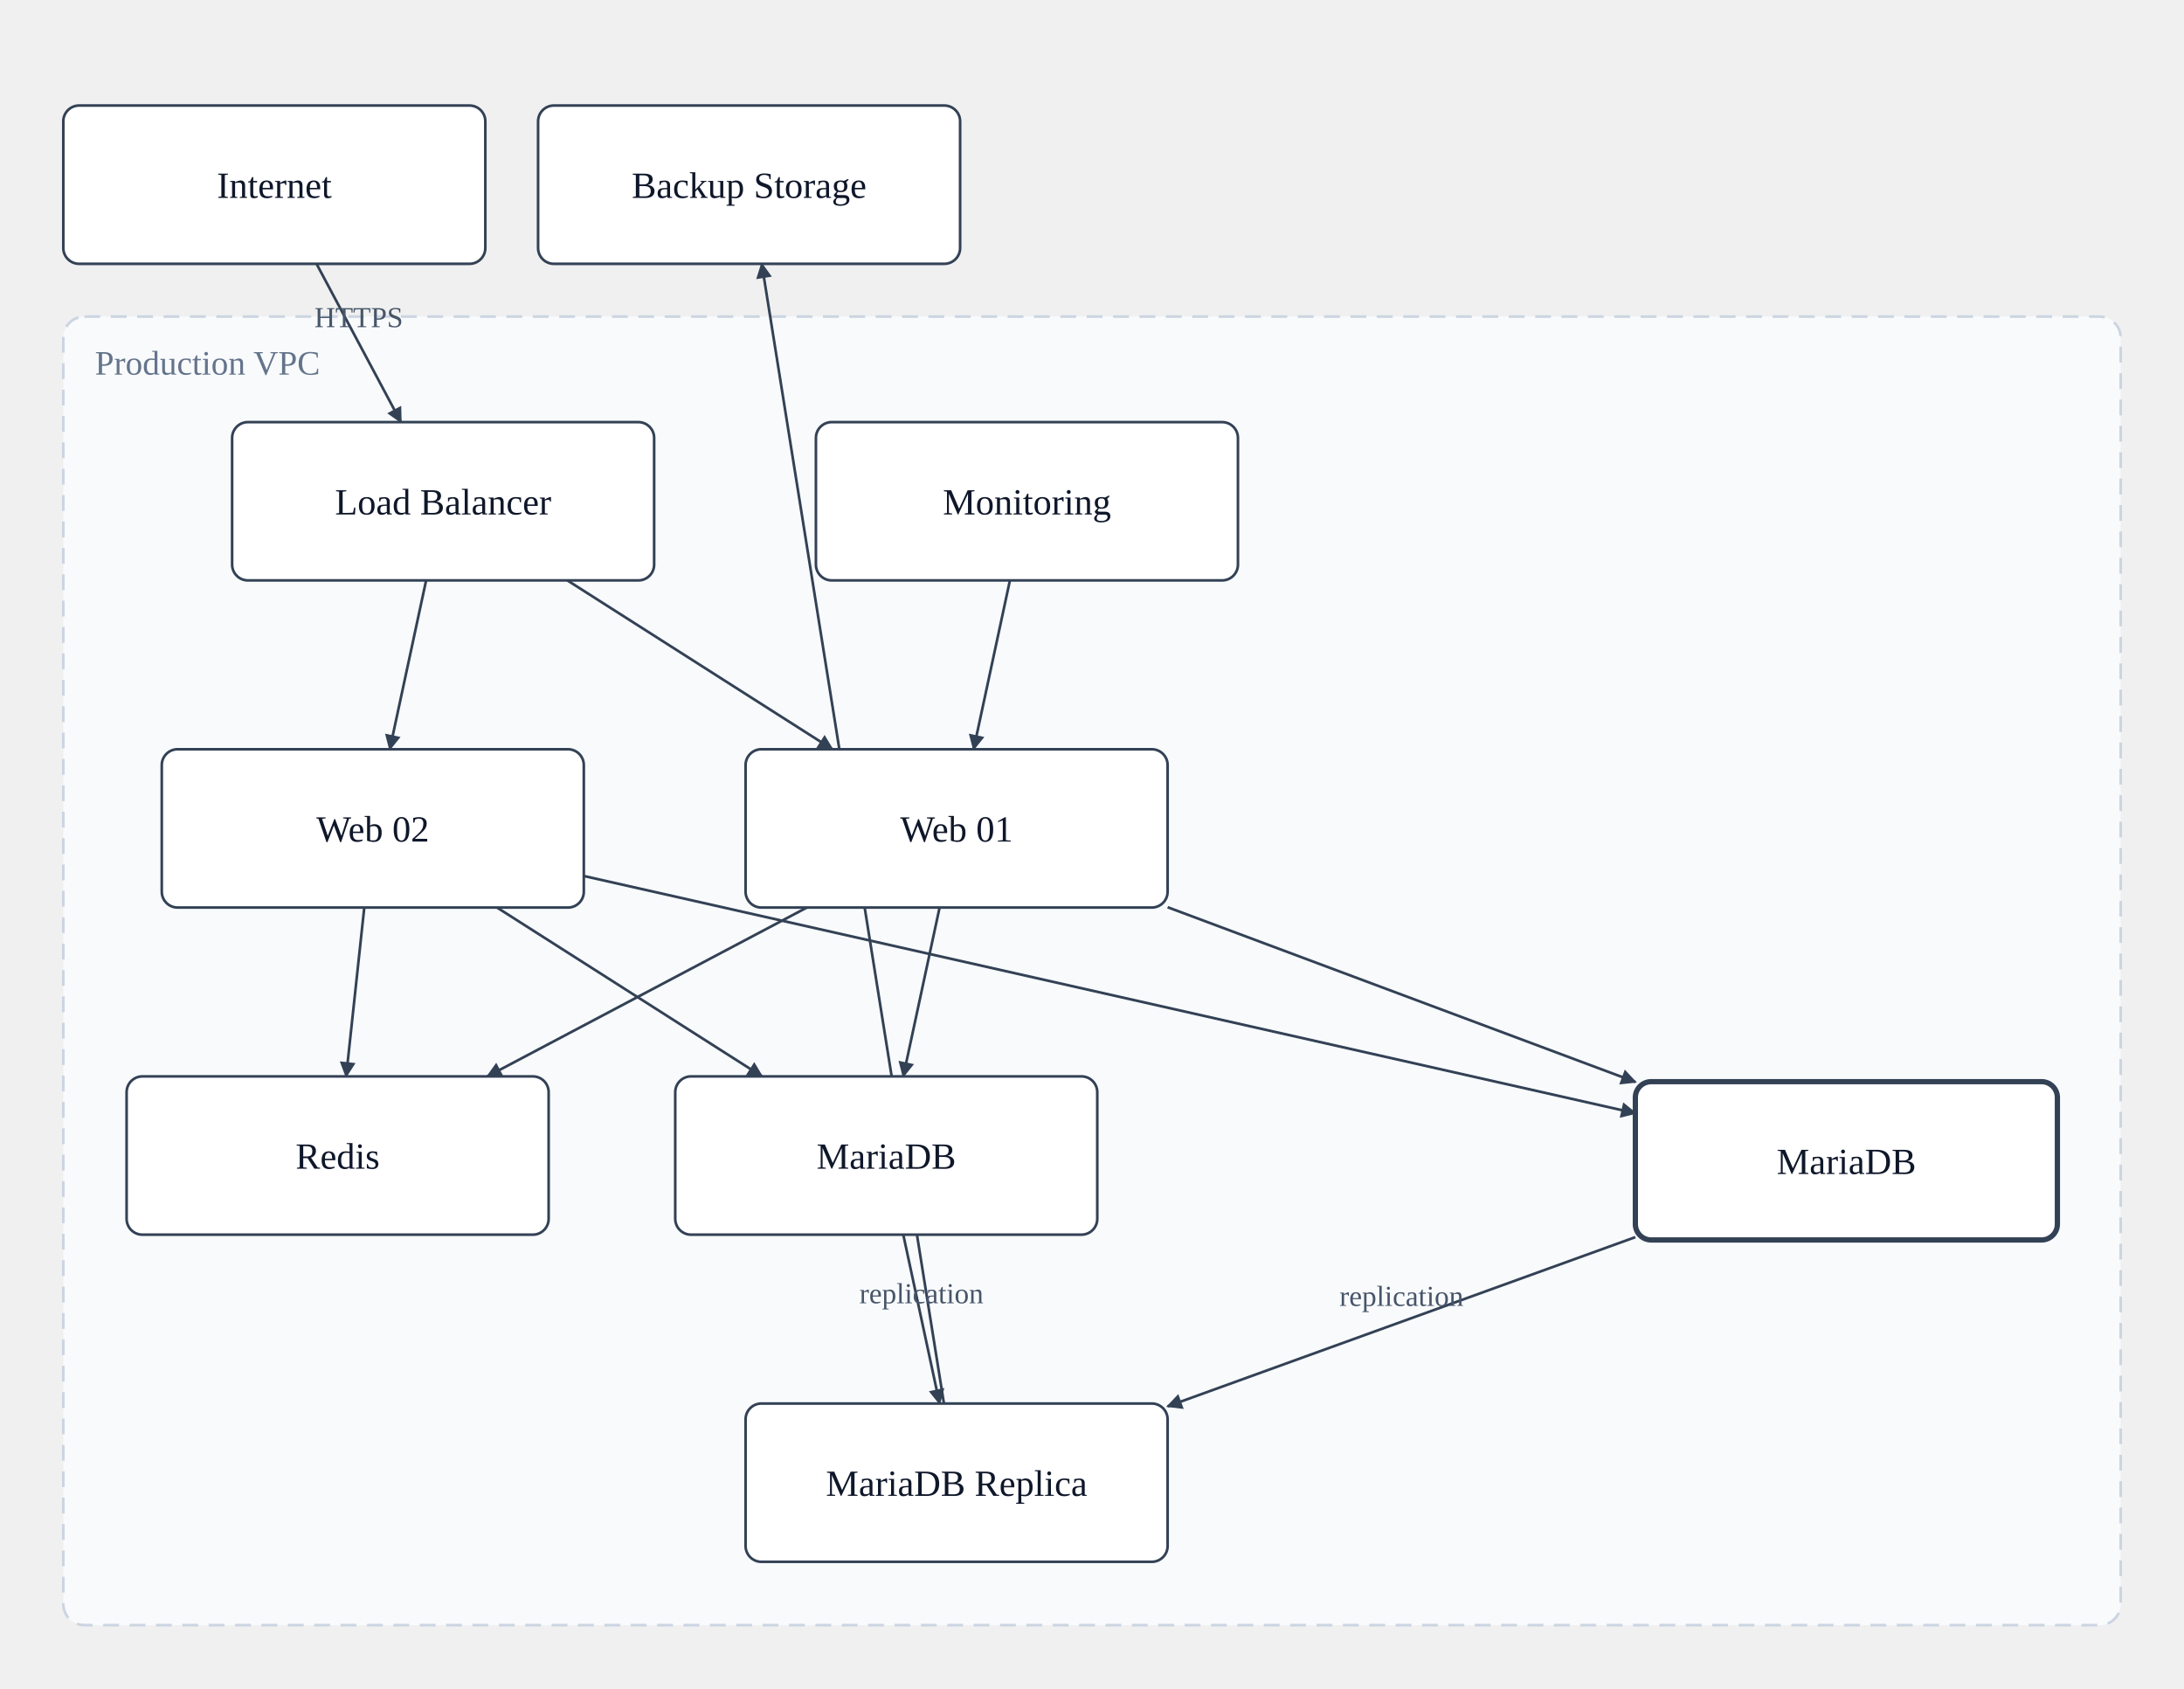
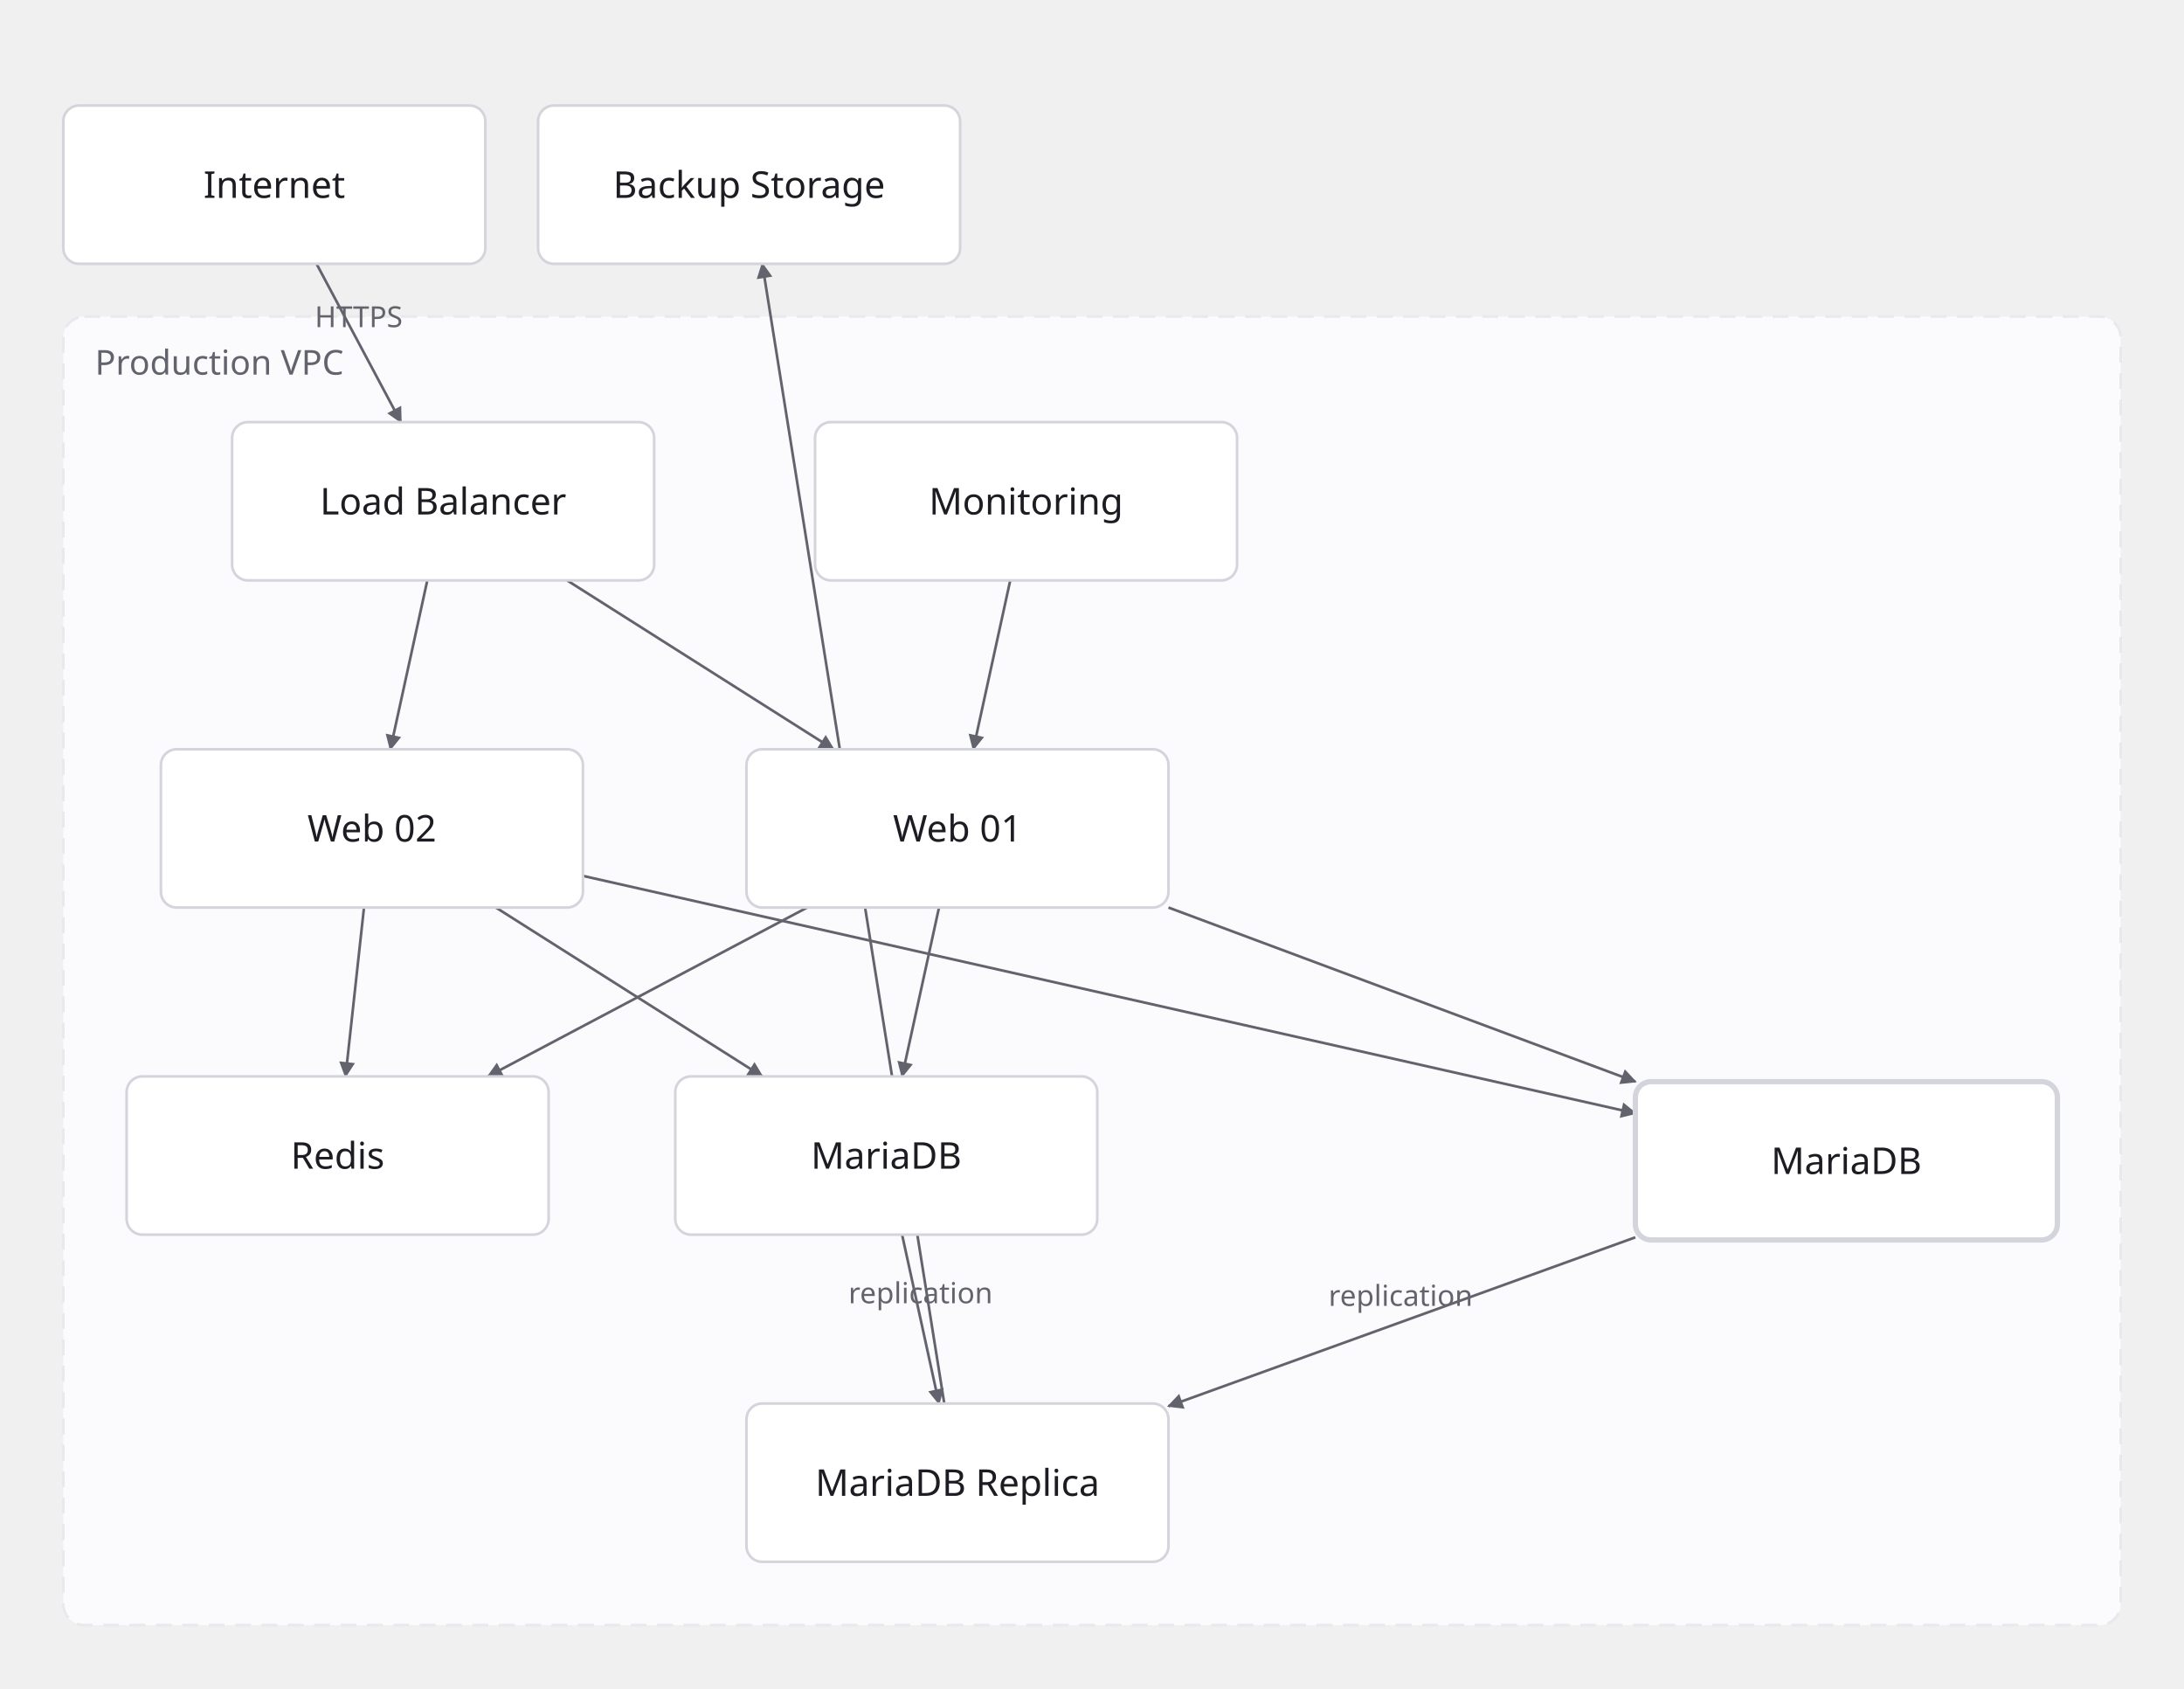
<svg xmlns="http://www.w3.org/2000/svg" width="828" height="640" viewBox="0 0 828 640">
  <defs>
-     <marker id="arrow" viewBox="0 0 10 10" refX="9" refY="5" markerWidth="6" markerHeight="6" orient="auto-start-reverse">
-       <path d="M 0 0 L 10 5 L 0 10 z" fill="#334155" />
+     <marker id="arrow" viewBox="0 0 10 10" refX="9" refY="5" markerWidth="6" markerHeight="6" orient="auto">
+       <path d="M 0 0 L 10 5 L 0 10 z" fill="#63636e" />
    </marker>
  </defs>
  <g data-group="vpc">
-     <rect x="24" y="120" width="780" height="496" rx="8" fill="#f8fafc" stroke="#cbd5e1" stroke-dasharray="6 4" />
-     <text x="36" y="142" font-size="13" fill="#64748b">Production VPC</text>
+     <rect x="24" y="120" width="780" height="496" rx="8" fill="#fbfbfd" stroke="#e8e8ed" stroke-dasharray="6 4" />
+     <text x="36" y="142" font-family="sans-serif" font-size="13" fill="#63636e">Production VPC</text>
  </g>
  <g data-edge="internet&gt;lb" data-pinned="false">
-     <path d="M 120 100 L 152 160" fill="none" stroke="#334155" stroke-width="1" marker-end="url(#arrow)" />
-     <text x="136" y="124" text-anchor="middle" font-size="11" fill="#475569">HTTPS</text>
+     <path d="M 120 100 L 152 160" fill="none" stroke="#63636e" stroke-width="1" marker-end="url(#arrow)" />
+     <text x="136" y="124" text-anchor="middle" font-family="sans-serif" font-size="11" fill="#63636e">HTTPS</text>
  </g>
  <g data-edge="lb&gt;web01" data-pinned="false">
-     <path d="M 215.1 220 L 315.57 284" fill="none" stroke="#334155" stroke-width="1" marker-end="url(#arrow)" />
+     <path d="M 215 220 L 316 284" fill="none" stroke="#63636e" stroke-width="1" marker-end="url(#arrow)" />
  </g>
  <g data-edge="lb&gt;web02" data-pinned="false">
-     <path d="M 161.55 220 L 147.78 284" fill="none" stroke="#334155" stroke-width="1" marker-end="url(#arrow)" />
+     <path d="M 162 220 L 148 284" fill="none" stroke="#63636e" stroke-width="1" marker-end="url(#arrow)" />
  </g>
  <g data-edge="web01&gt;db" data-pinned="false">
-     <path d="M 442.67 343.88 L 620 410.12" fill="none" stroke="#334155" stroke-width="1" marker-end="url(#arrow)" />
+     <path d="M 443 344 L 620 410" fill="none" stroke="#63636e" stroke-width="1" marker-end="url(#arrow)" />
  </g>
  <g data-edge="web02&gt;db" data-pinned="false">
-     <path d="M 221.33 332.04 L 620 421.96" fill="none" stroke="#334155" stroke-width="1" marker-end="url(#arrow)" />
+     <path d="M 221 332 L 620 422" fill="none" stroke="#63636e" stroke-width="1" marker-end="url(#arrow)" />
  </g>
  <g data-edge="db&gt;replica" data-pinned="false">
-     <path d="M 620 468.93 L 442.67 533.07" fill="none" stroke="#334155" stroke-width="1" marker-end="url(#arrow)" />
-     <text x="531.335" y="495" text-anchor="middle" font-size="11" fill="#475569">replication</text>
+     <path d="M 620 469 L 443 533" fill="none" stroke="#63636e" stroke-width="1" marker-end="url(#arrow)" />
+     <text x="531" y="495" text-anchor="middle" font-family="sans-serif" font-size="11" fill="#63636e">replication</text>
  </g>
  <g data-edge="replica&gt;backup" data-pinned="false">
-     <path d="M 357.87 532 L 288.8 100" fill="none" stroke="#334155" stroke-width="1" marker-end="url(#arrow)" />
+     <path d="M 358 532 L 289 100" fill="none" stroke="#63636e" stroke-width="1" marker-end="url(#arrow)" />
  </g>
  <g data-edge="monitor&gt;web01" data-pinned="false">
-     <path d="M 382.88 220 L 369.12 284" fill="none" stroke="#334155" stroke-width="1" marker-end="url(#arrow)" />
+     <path d="M 383 220 L 369 284" fill="none" stroke="#63636e" stroke-width="1" marker-end="url(#arrow)" />
  </g>
  <g data-edge="web01&gt;maindb" data-pinned="false">
-     <path d="M 356.22 344 L 342.45 408" fill="none" stroke="#334155" stroke-width="1" marker-end="url(#arrow)" />
+     <path d="M 356 344 L 342 408" fill="none" stroke="#63636e" stroke-width="1" marker-end="url(#arrow)" />
  </g>
  <g data-edge="web02&gt;maindb" data-pinned="false">
-     <path d="M 188.43 344 L 288.9 408" fill="none" stroke="#334155" stroke-width="1" marker-end="url(#arrow)" />
+     <path d="M 188 344 L 289 408" fill="none" stroke="#63636e" stroke-width="1" marker-end="url(#arrow)" />
  </g>
  <g data-edge="maindb&gt;replica" data-pinned="false">
-     <path d="M 342.45 468 L 356.22 532" fill="none" stroke="#334155" stroke-width="1" marker-end="url(#arrow)" />
-     <text x="349.335" y="494" text-anchor="middle" font-size="11" fill="#475569">replication</text>
+     <path d="M 342 468 L 356 532" fill="none" stroke="#63636e" stroke-width="1" marker-end="url(#arrow)" />
+     <text x="349" y="494" text-anchor="middle" font-family="sans-serif" font-size="11" fill="#63636e">replication</text>
  </g>
  <g data-edge="web01&gt;redis" data-pinned="false">
-     <path d="M 305.89 344 L 184.77 408" fill="none" stroke="#334155" stroke-width="1" marker-end="url(#arrow)" />
+     <path d="M 306 344 L 185 408" fill="none" stroke="#63636e" stroke-width="1" marker-end="url(#arrow)" />
  </g>
  <g data-edge="web02&gt;redis" data-pinned="false">
-     <path d="M 138.11 344 L 131.23 408" fill="none" stroke="#334155" stroke-width="1" marker-end="url(#arrow)" />
+     <path d="M 138 344 L 131 408" fill="none" stroke="#63636e" stroke-width="1" marker-end="url(#arrow)" />
  </g>
  <g data-node="lb" data-pinned="false">
-     <rect x="88" y="160" width="160" height="60" rx="6" fill="#ffffff" stroke="#334155" stroke-width="1" />
-     <text x="168" y="195" text-anchor="middle" font-size="14" fill="#0f172a">Load Balancer</text>
+     <rect x="88" y="160" width="160" height="60" rx="6" fill="#ffffff" stroke="#d4d4dc" stroke-width="1" />
+     <text x="168" y="195" text-anchor="middle" font-family="sans-serif" font-size="14" fill="#1c1c22">Load Balancer</text>
  </g>
  <g data-node="web01" data-pinned="false">
-     <rect x="282.667" y="284" width="160" height="60" rx="6" fill="#ffffff" stroke="#334155" stroke-width="1" />
-     <text x="362.667" y="319" text-anchor="middle" font-size="14" fill="#0f172a">Web 01</text>
+     <rect x="283" y="284" width="160" height="60" rx="6" fill="#ffffff" stroke="#d4d4dc" stroke-width="1" />
+     <text x="363" y="319" text-anchor="middle" font-family="sans-serif" font-size="14" fill="#1c1c22">Web 01</text>
  </g>
  <g data-node="web02" data-pinned="false">
-     <rect x="61.333" y="284" width="160" height="60" rx="6" fill="#ffffff" stroke="#334155" stroke-width="1" />
-     <text x="141.333" y="319" text-anchor="middle" font-size="14" fill="#0f172a">Web 02</text>
+     <rect x="61" y="284" width="160" height="60" rx="6" fill="#ffffff" stroke="#d4d4dc" stroke-width="1" />
+     <text x="141" y="319" text-anchor="middle" font-family="sans-serif" font-size="14" fill="#1c1c22">Web 02</text>
  </g>
  <g data-node="monitor" data-pinned="false">
-     <rect x="309.333" y="160" width="160" height="60" rx="6" fill="#ffffff" stroke="#334155" stroke-width="1" />
-     <text x="389.333" y="195" text-anchor="middle" font-size="14" fill="#0f172a">Monitoring</text>
+     <rect x="309" y="160" width="160" height="60" rx="6" fill="#ffffff" stroke="#d4d4dc" stroke-width="1" />
+     <text x="389" y="195" text-anchor="middle" font-family="sans-serif" font-size="14" fill="#1c1c22">Monitoring</text>
  </g>
  <g data-node="db" data-pinned="true">
-     <rect x="620" y="410" width="160" height="60" rx="6" fill="#ffffff" stroke="#334155" stroke-width="2" />
-     <text x="700" y="445" text-anchor="middle" font-size="14" fill="#0f172a">MariaDB</text>
+     <rect x="620" y="410" width="160" height="60" rx="6" fill="#ffffff" stroke="#d4d4dc" stroke-width="2" />
+     <text x="700" y="445" text-anchor="middle" font-family="sans-serif" font-size="14" fill="#1c1c22">MariaDB</text>
  </g>
  <g data-node="replica" data-pinned="false">
-     <rect x="282.667" y="532" width="160" height="60" rx="6" fill="#ffffff" stroke="#334155" stroke-width="1" />
-     <text x="362.667" y="567" text-anchor="middle" font-size="14" fill="#0f172a">MariaDB Replica</text>
+     <rect x="283" y="532" width="160" height="60" rx="6" fill="#ffffff" stroke="#d4d4dc" stroke-width="1" />
+     <text x="363" y="567" text-anchor="middle" font-family="sans-serif" font-size="14" fill="#1c1c22">MariaDB Replica</text>
  </g>
  <g data-node="maindb" data-pinned="false">
-     <rect x="256" y="408" width="160" height="60" rx="6" fill="#ffffff" stroke="#334155" stroke-width="1" />
-     <text x="336" y="443" text-anchor="middle" font-size="14" fill="#0f172a">MariaDB</text>
+     <rect x="256" y="408" width="160" height="60" rx="6" fill="#ffffff" stroke="#d4d4dc" stroke-width="1" />
+     <text x="336" y="443" text-anchor="middle" font-family="sans-serif" font-size="14" fill="#1c1c22">MariaDB</text>
  </g>
  <g data-node="redis" data-pinned="false">
-     <rect x="48" y="408" width="160" height="60" rx="6" fill="#ffffff" stroke="#334155" stroke-width="1" />
-     <text x="128" y="443" text-anchor="middle" font-size="14" fill="#0f172a">Redis</text>
+     <rect x="48" y="408" width="160" height="60" rx="6" fill="#ffffff" stroke="#d4d4dc" stroke-width="1" />
+     <text x="128" y="443" text-anchor="middle" font-family="sans-serif" font-size="14" fill="#1c1c22">Redis</text>
  </g>
  <g data-node="internet" data-pinned="false">
-     <rect x="24" y="40" width="160" height="60" rx="6" fill="#ffffff" stroke="#334155" stroke-width="1" />
-     <text x="104" y="75" text-anchor="middle" font-size="14" fill="#0f172a">Internet</text>
+     <rect x="24" y="40" width="160" height="60" rx="6" fill="#ffffff" stroke="#d4d4dc" stroke-width="1" />
+     <text x="104" y="75" text-anchor="middle" font-family="sans-serif" font-size="14" fill="#1c1c22">Internet</text>
  </g>
  <g data-node="backup" data-pinned="false">
-     <rect x="204" y="40" width="160" height="60" rx="6" fill="#ffffff" stroke="#334155" stroke-width="1" />
-     <text x="284" y="75" text-anchor="middle" font-size="14" fill="#0f172a">Backup Storage</text>
+     <rect x="204" y="40" width="160" height="60" rx="6" fill="#ffffff" stroke="#d4d4dc" stroke-width="1" />
+     <text x="284" y="75" text-anchor="middle" font-family="sans-serif" font-size="14" fill="#1c1c22">Backup Storage</text>
  </g>
</svg>
